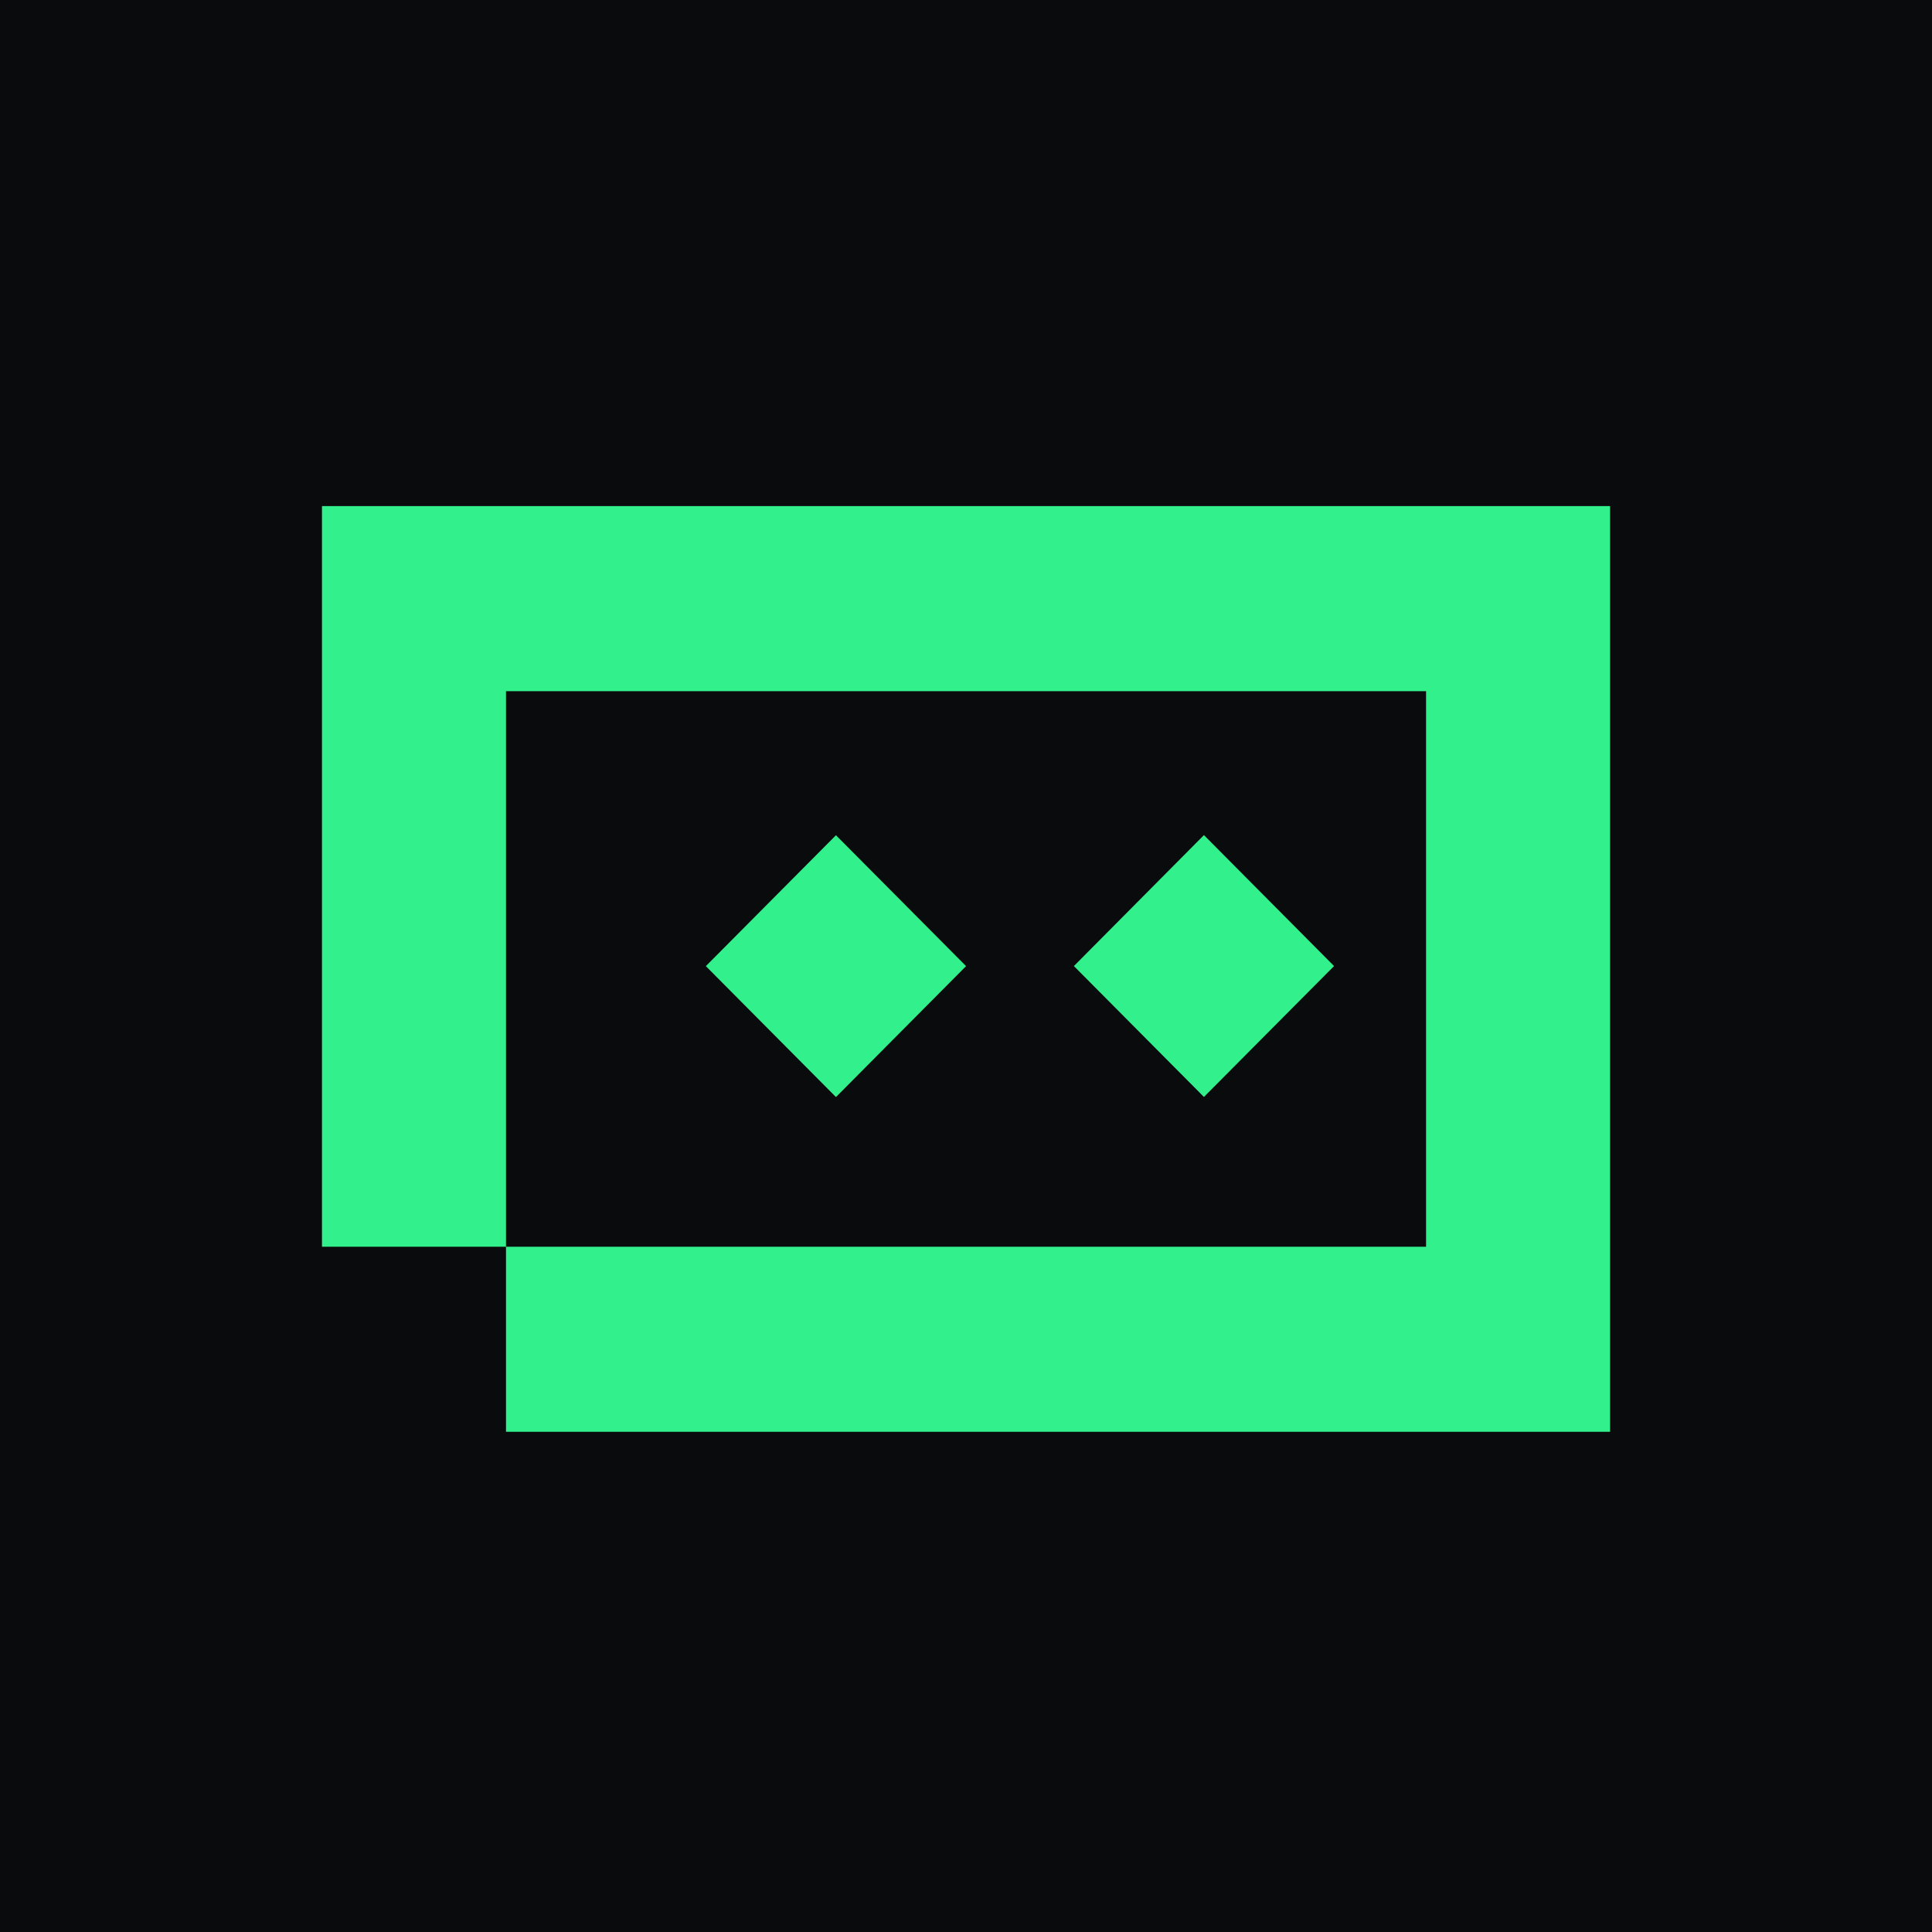
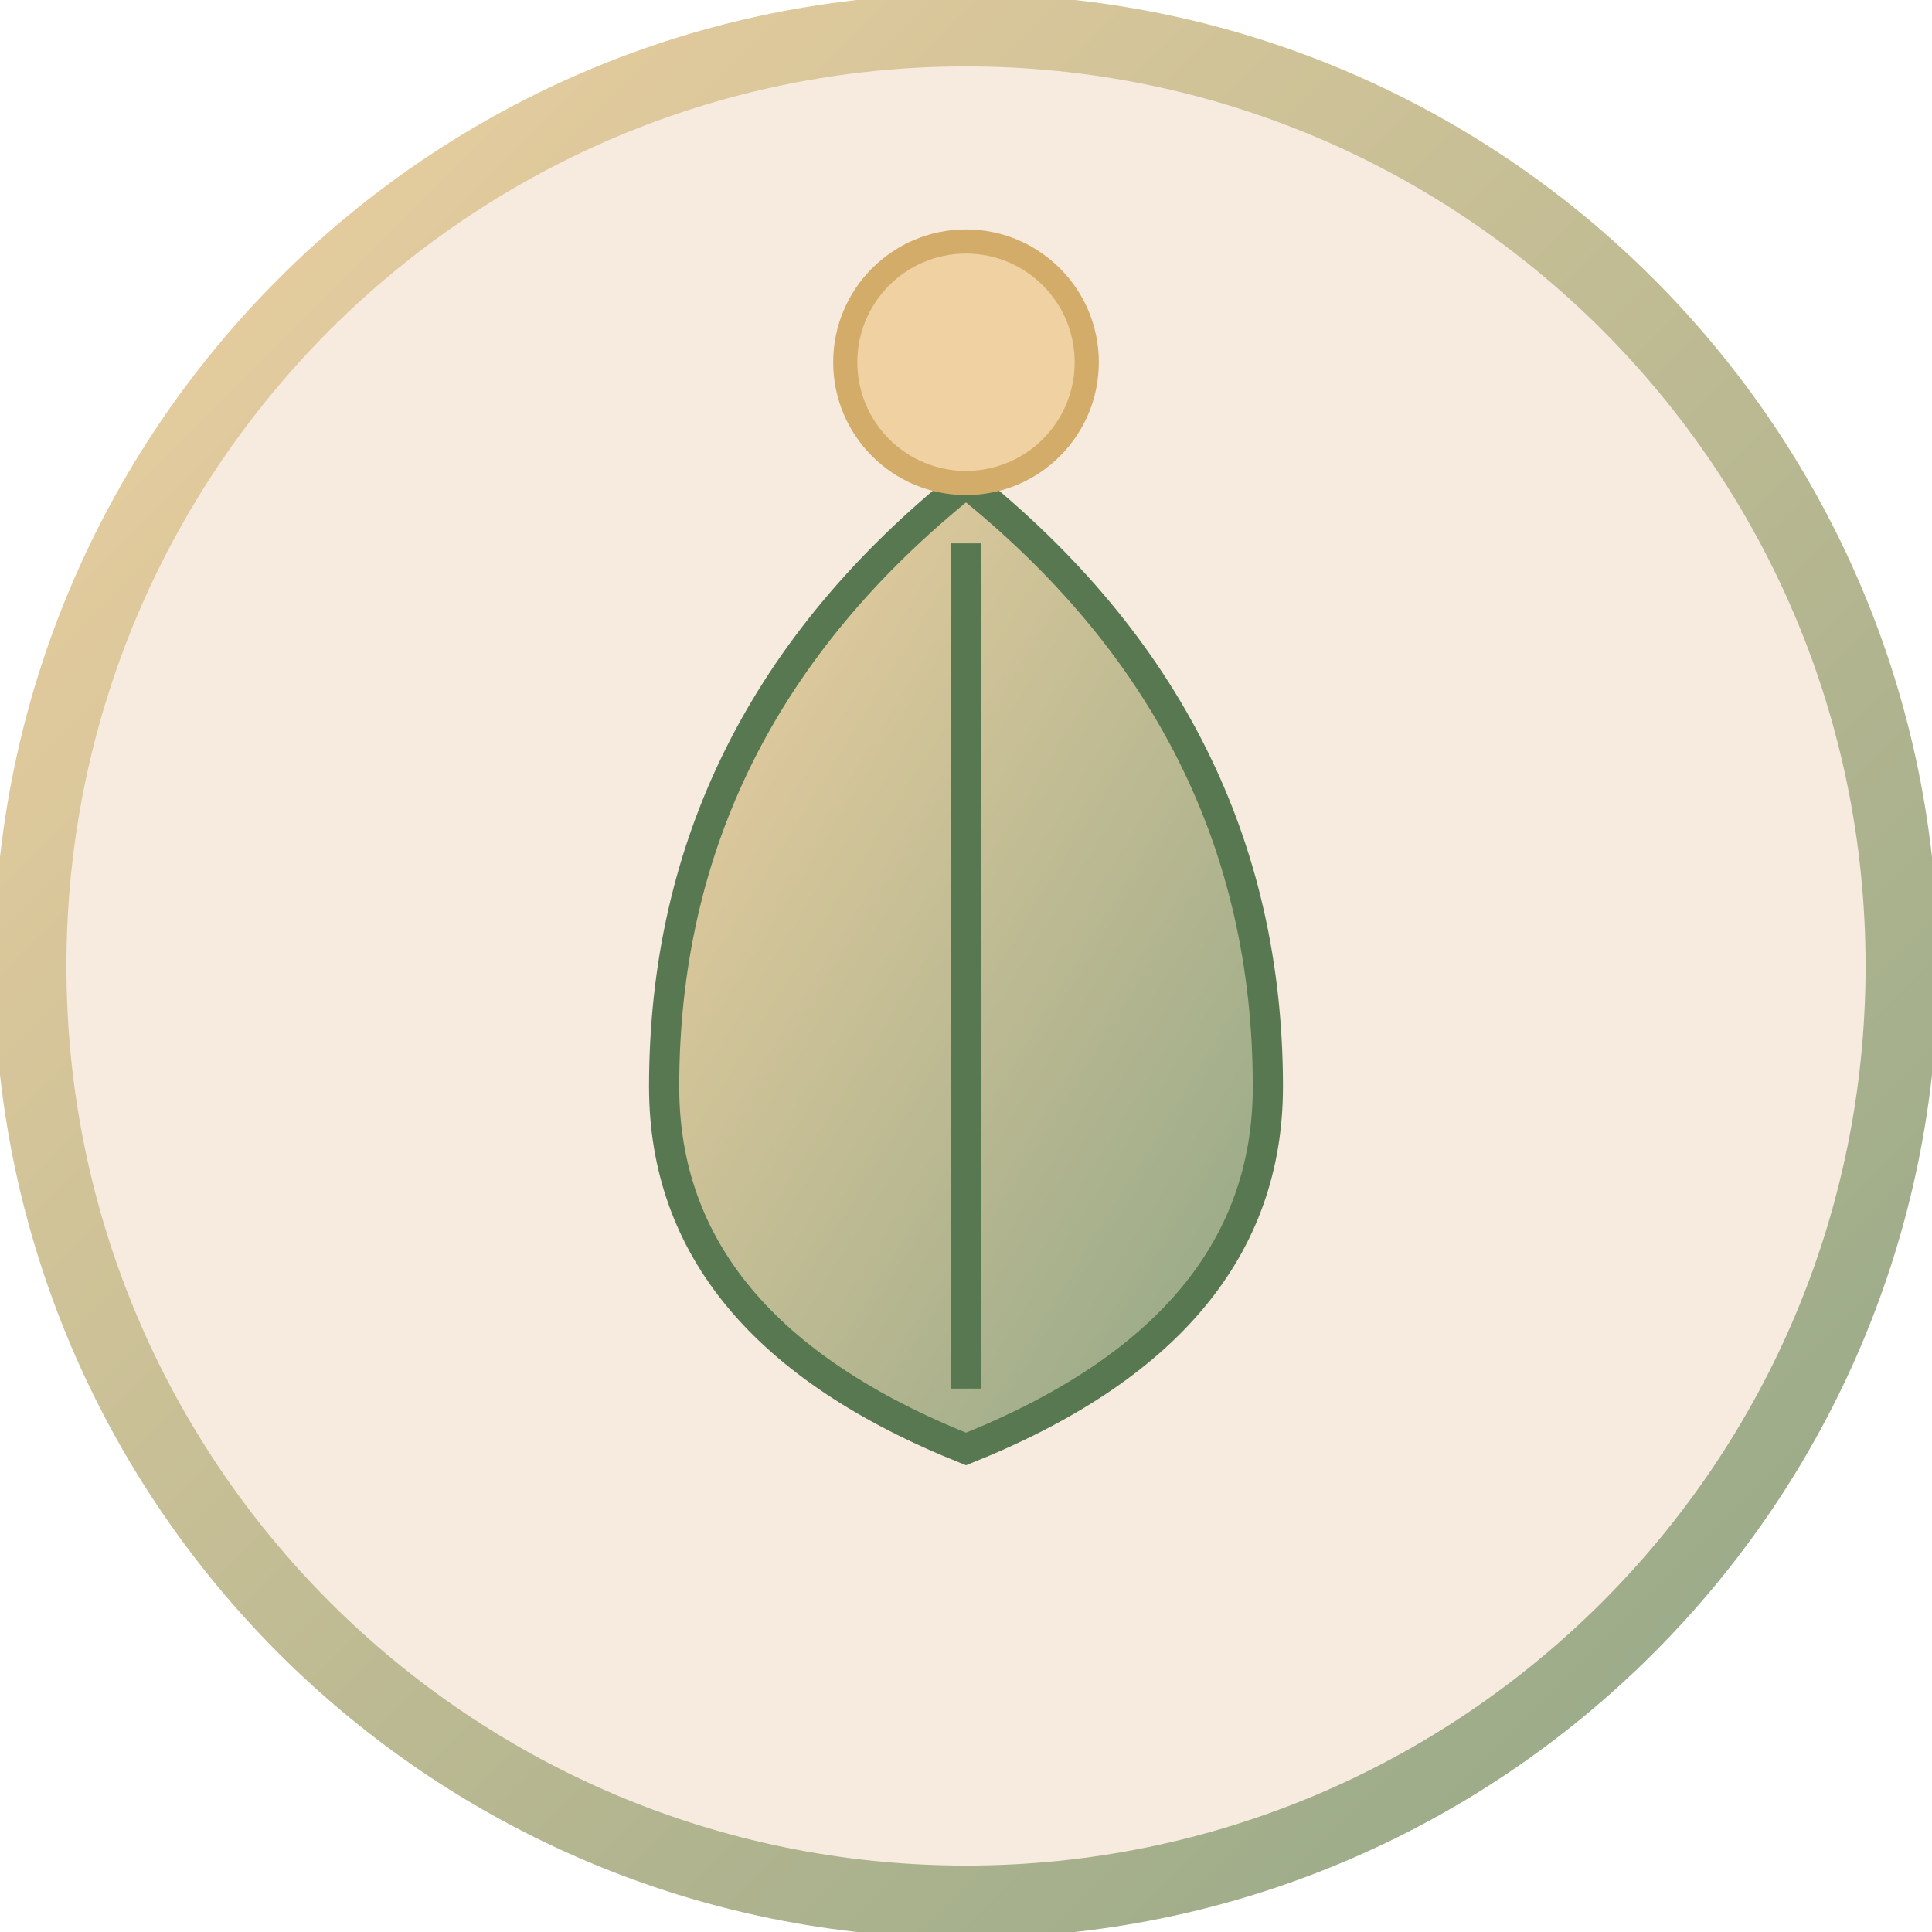
- <svg xmlns="http://www.w3.org/2000/svg" width="32" height="32" viewBox="0 0 32 32" fill="none">
-   <rect width="32" height="32" fill="#0A0B0D" />
-   <path d="M26.668 23.715H8.381V20.65H5.333V8.382H26.668V23.715ZM8.381 20.65H23.62V11.448H8.381V20.65ZM16.001 16.002L13.846 18.171L11.691 16.002L13.846 13.834L16.001 16.002ZM22.096 16.001L19.941 18.169L17.787 16.001L19.941 13.832L22.096 16.001Z" fill="#32F08C" />
+ <svg xmlns="http://www.w3.org/2000/svg" viewBox="0 0 32 32" width="32" height="32" role="img" aria-label="瑶医分布地图">
+   <defs>
+     <linearGradient id="ring32" x1="0%" y1="0%" x2="100%" y2="100%">
+       <stop offset="0%" stop-color="#F0D1A1" />
+       <stop offset="100%" stop-color="#90A686" />
+     </linearGradient>
+   </defs>
+   <circle cx="16" cy="16" r="15.5" fill="#F7EADF" />
+   <circle cx="16" cy="16" r="15.5" fill="none" stroke="url(#ring32)" stroke-width="1.2" />
+   <path d="M 16 8 Q 11 12 11 18 Q 11 22 16 24 Q 21 22 21 18 Q 21 12 16 8 Z" fill="url(#ring32)" stroke="#587851" stroke-width="0.5" />
+   <path d="M 16 9 L 16 23" stroke="#587851" stroke-width="0.5" fill="none" />
+   <circle cx="16" cy="6" r="2" fill="#F0D1A1" stroke="#D4AC6A" stroke-width="0.4" />
</svg>
